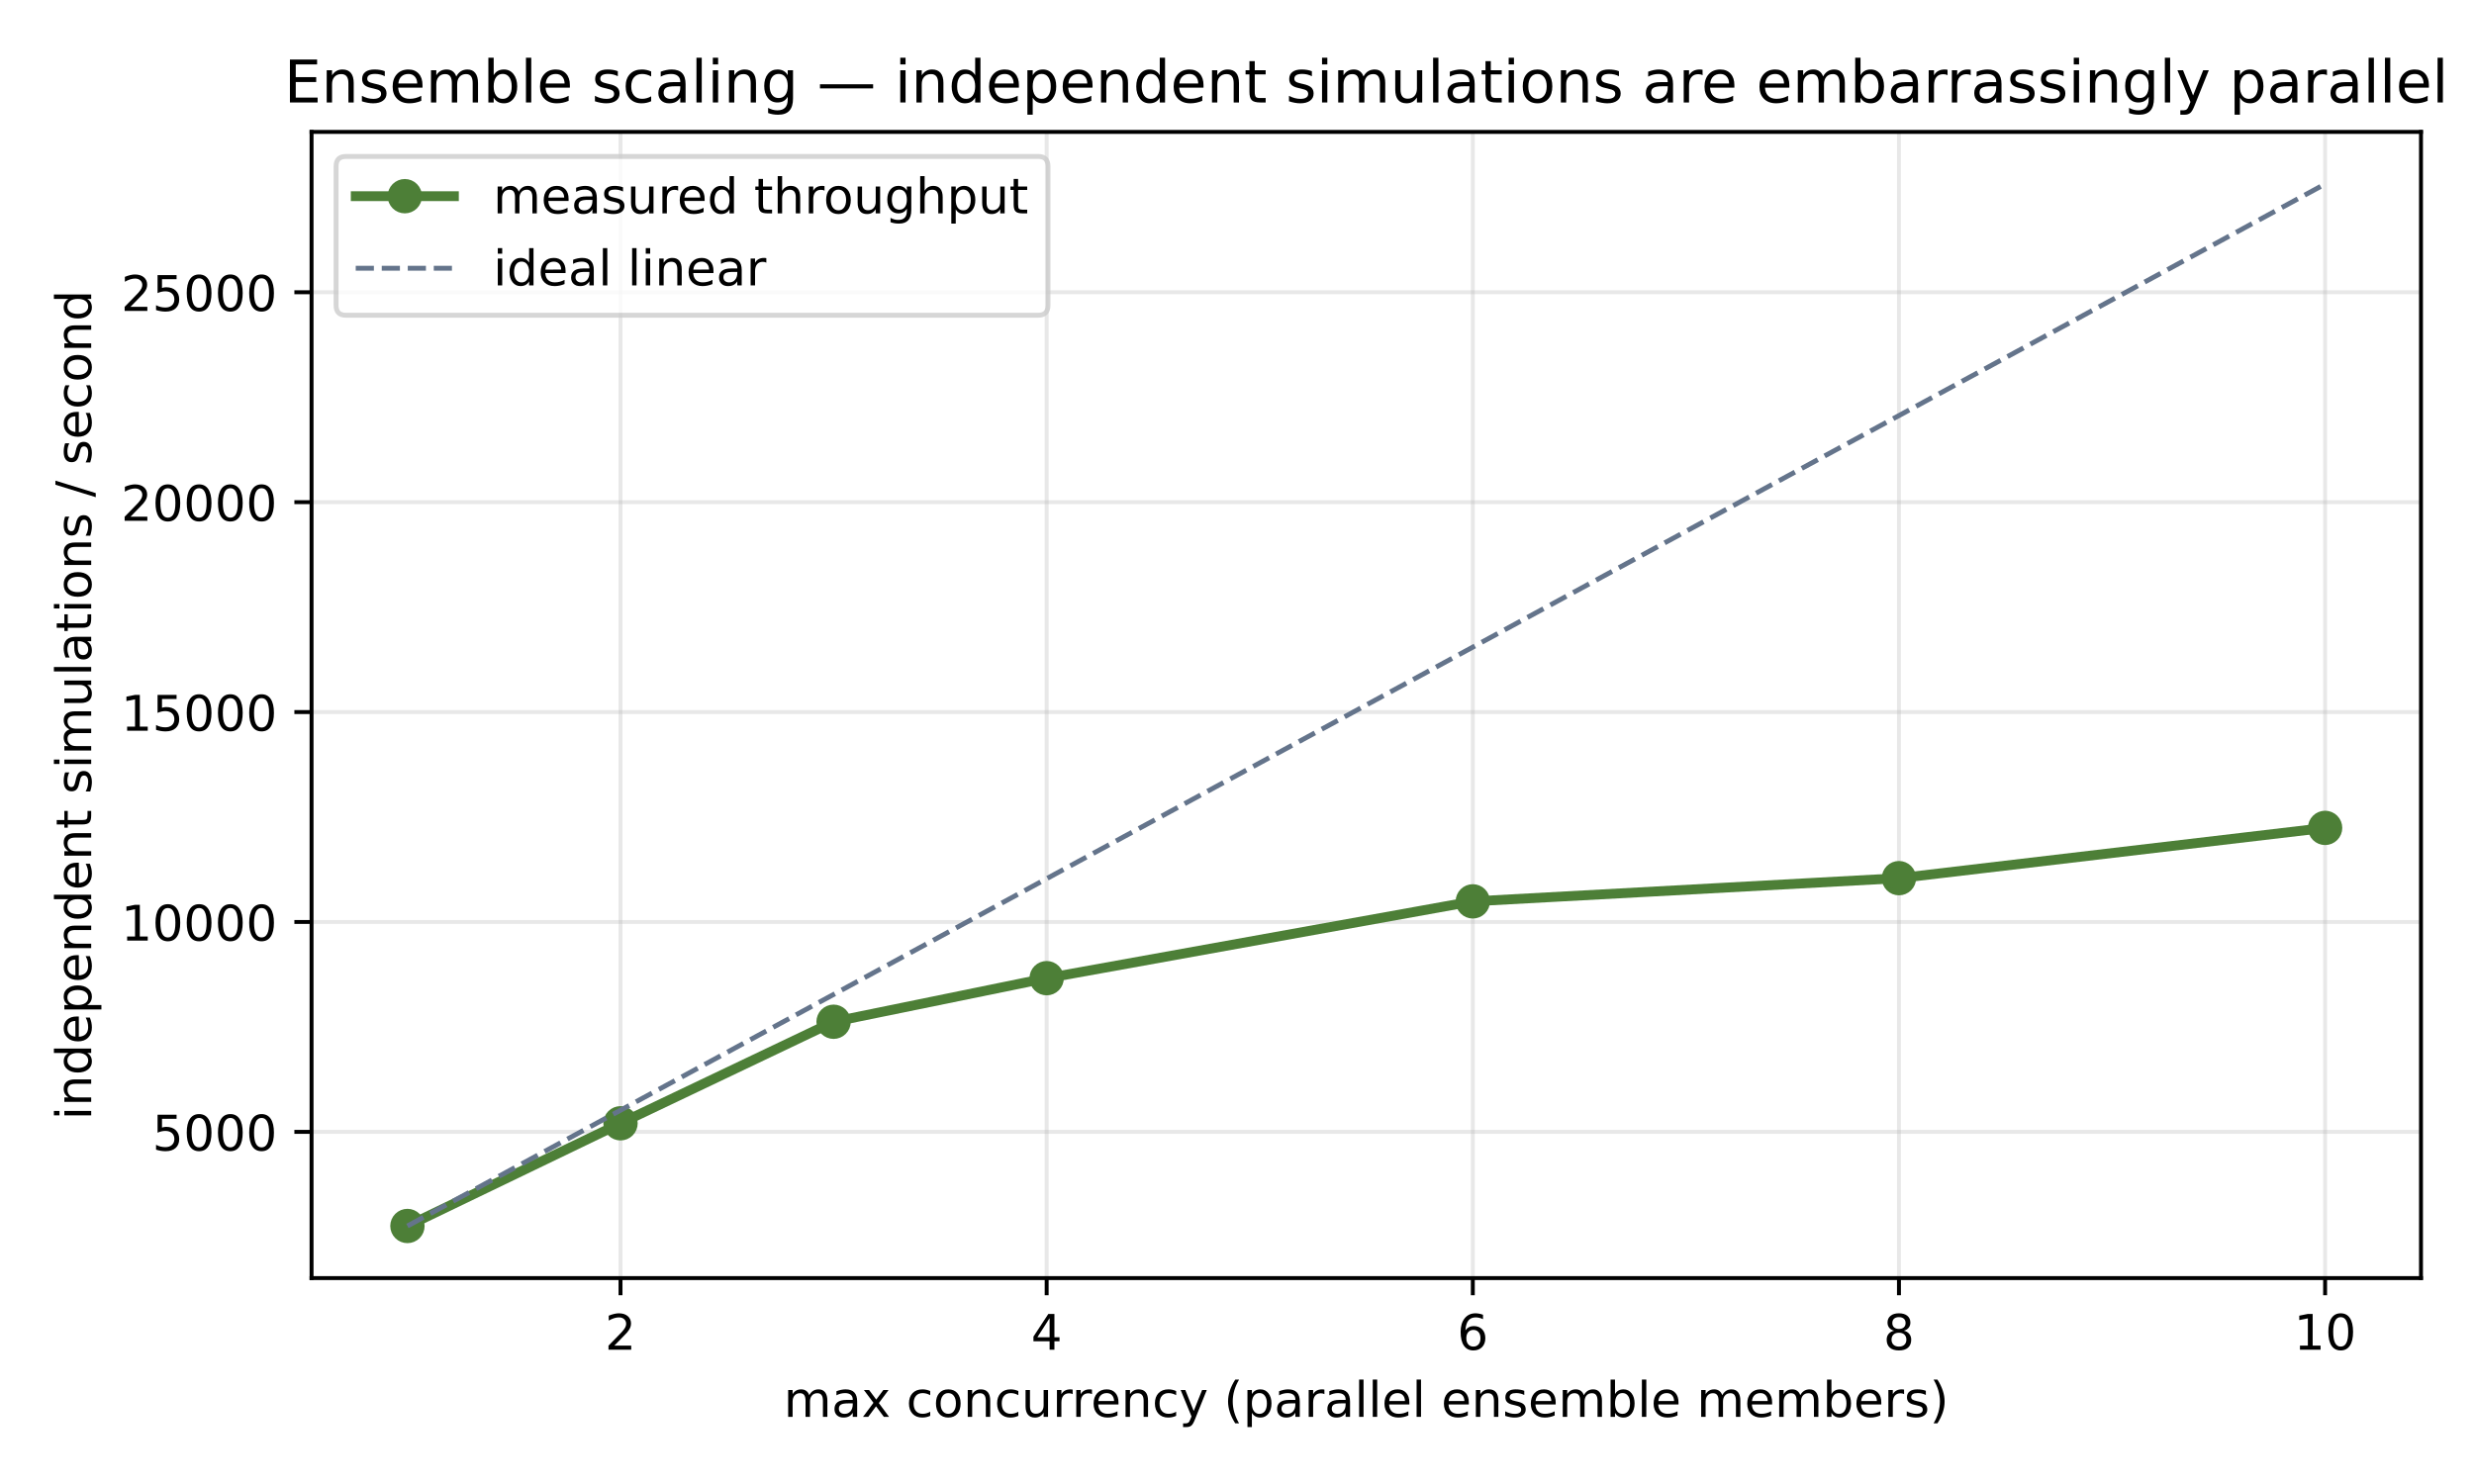
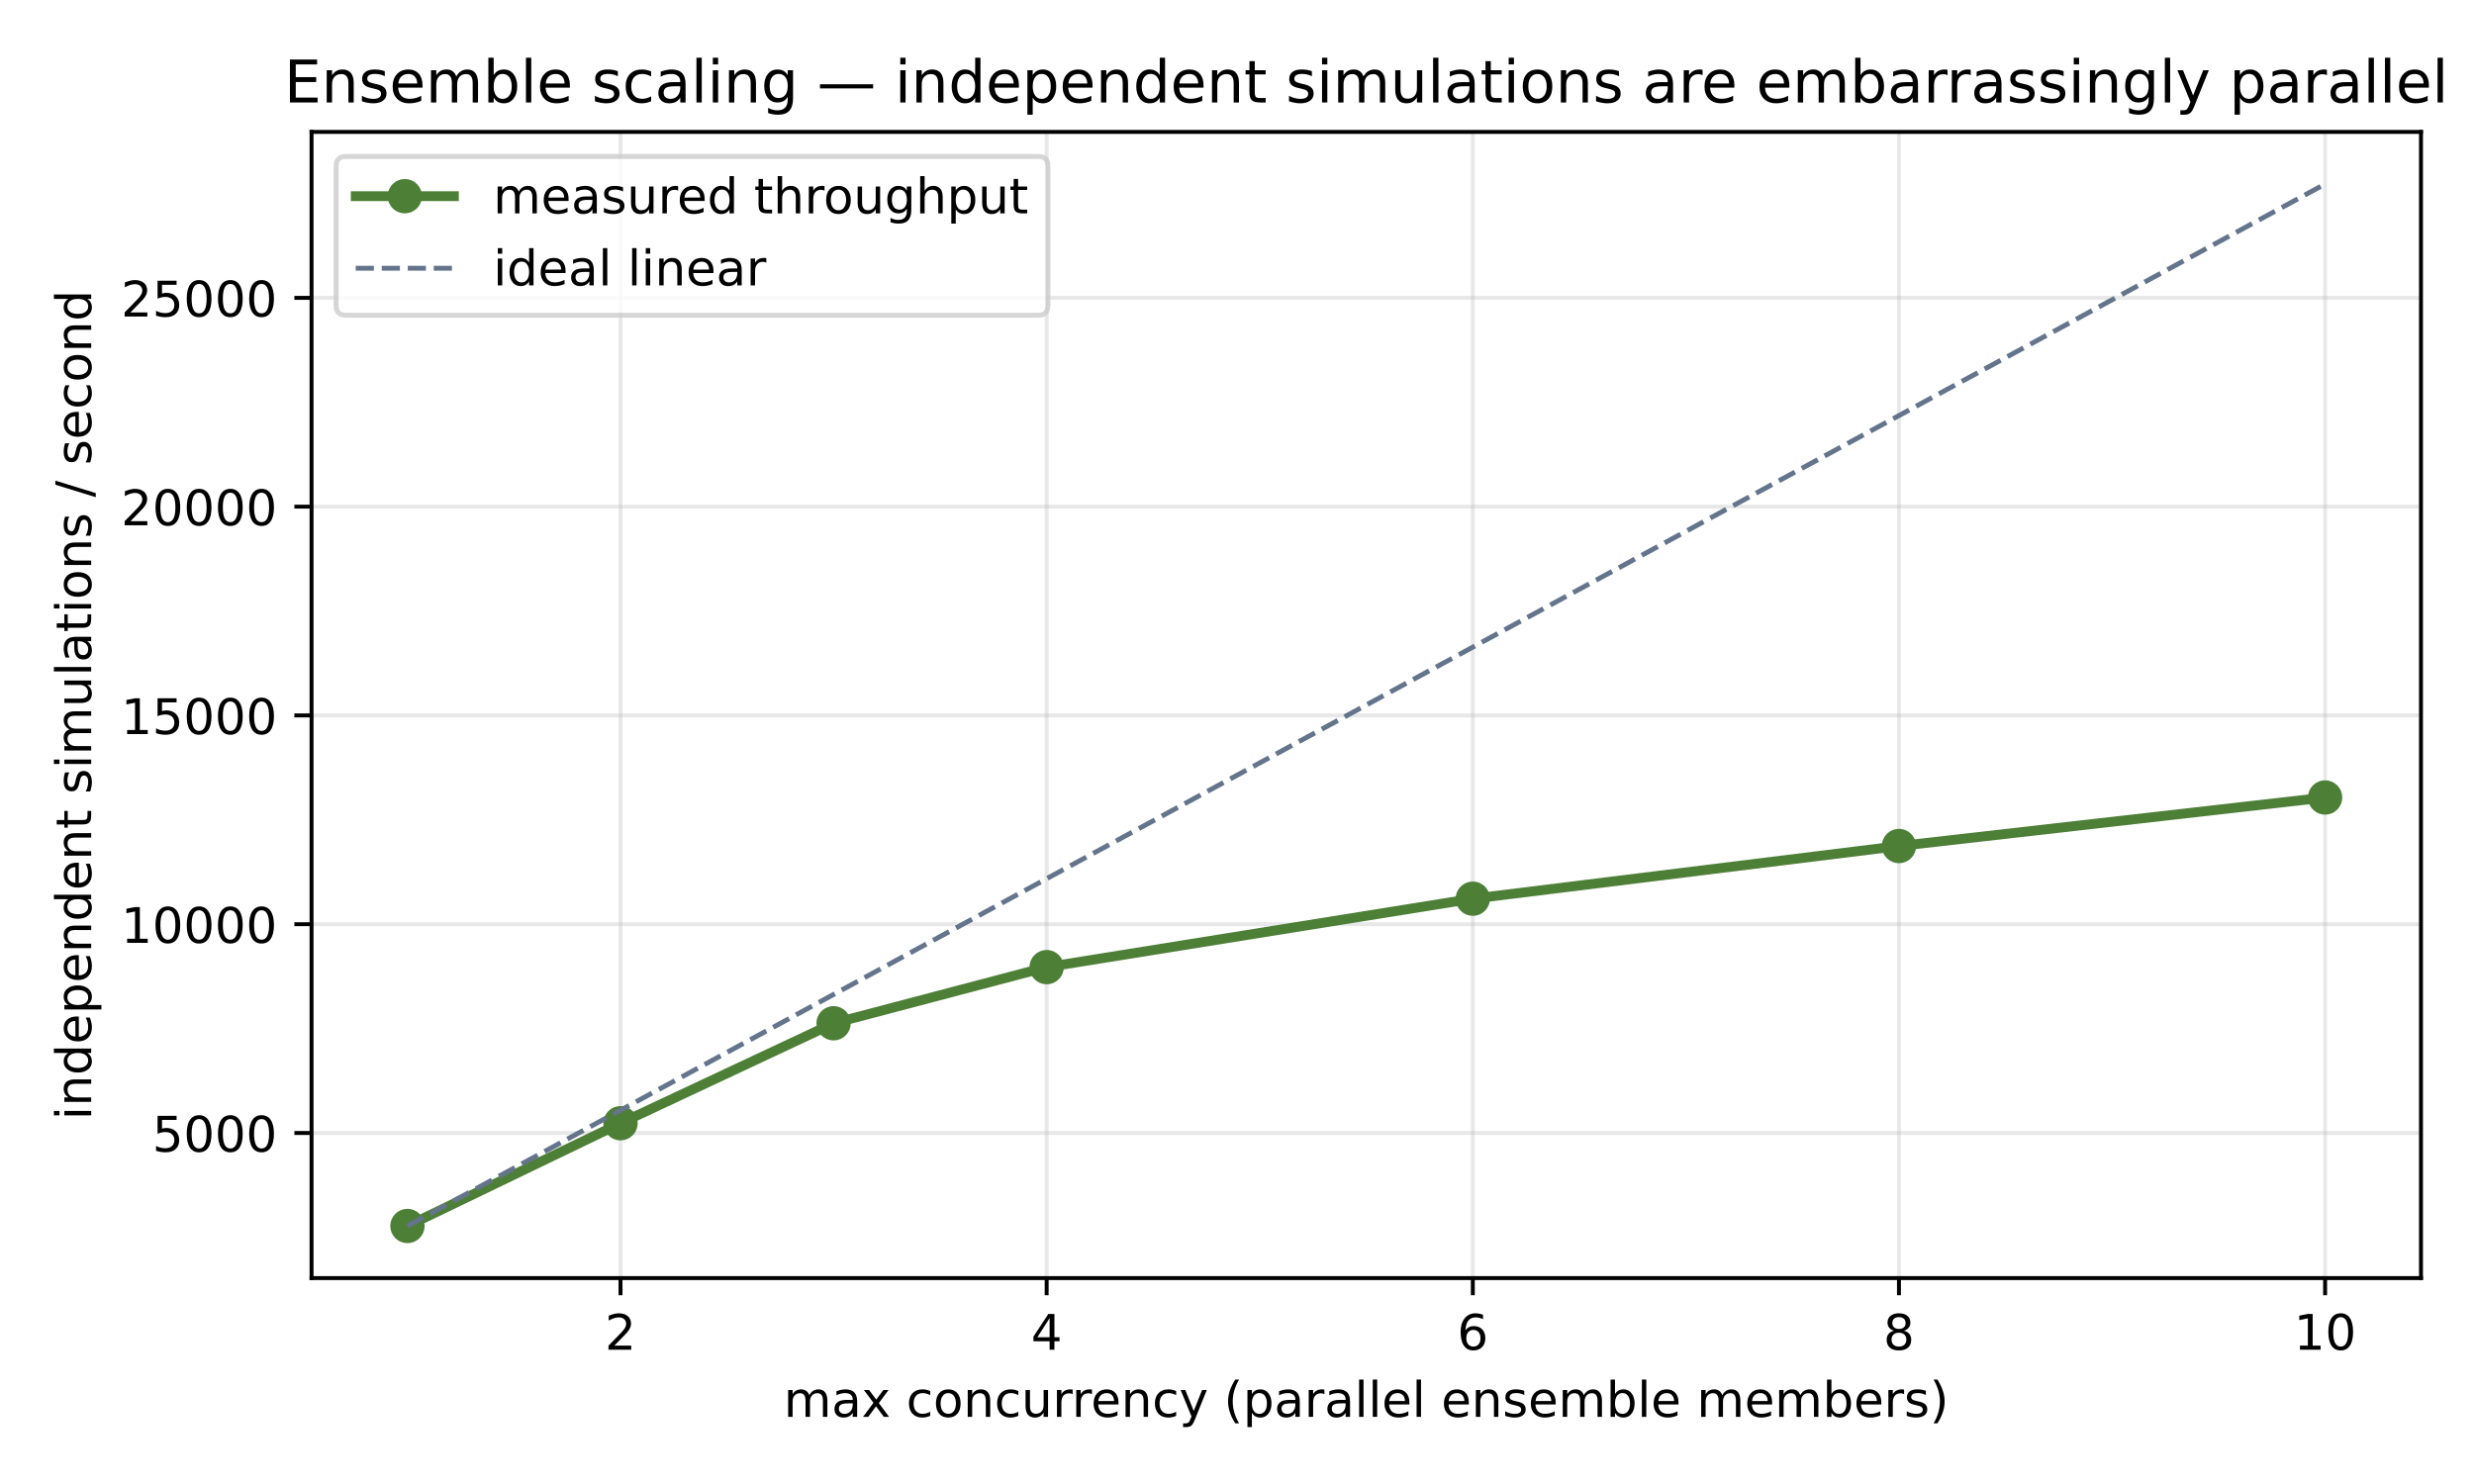
<svg xmlns="http://www.w3.org/2000/svg" xmlns:xlink="http://www.w3.org/1999/xlink" width="504pt" height="302.4pt" viewBox="0 0 504 302.4" version="1.1">
  <defs>
    <style type="text/css">*{stroke-linejoin: round; stroke-linecap: butt}</style>
  </defs>
  <g id="figure_1">
    <g id="patch_1">
      <path d="M 0 302.4  L 504 302.4  L 504 0  L 0 0  z " style="fill: #ffffff" />
    </g>
    <g id="axes_1">
      <g id="patch_2">
        <path d="M 63.47 260.44  L 493.2 260.44  L 493.2 26.88  L 63.47 26.88  z " style="fill: #ffffff" />
      </g>
      <g id="matplotlib.axis_1">
        <g id="xtick_1">
          <g id="line2d_1">
-             <path d="M 126.41 260.44  L 126.41 26.88  " clip-path="url(#p630099ae6f)" style="fill: none; stroke: #b0b0b0; stroke-opacity: 0.3; stroke-width: 0.8; stroke-linecap: square" />
+             <path d="M 126.41 260.44  L 126.41 26.88  " clip-path="url(#pd95db8edc7)" style="fill: none; stroke: #b0b0b0; stroke-opacity: 0.3; stroke-width: 0.8; stroke-linecap: square" />
          </g>
          <g id="line2d_2">
            <defs>
-               <path id="medf7d05202" d="M 0 0  L 0 3.5  " style="stroke: #000000; stroke-width: 0.8" />
+               <path id="m95d7e9eb11" d="M 0 0  L 0 3.5  " style="stroke: #000000; stroke-width: 0.8" />
            </defs>
            <g>
-               <use xlink:href="#medf7d05202" x="126.41" y="260.44" style="stroke: #000000; stroke-width: 0.8" />
+               <use xlink:href="#m95d7e9eb11" x="126.41" y="260.44" style="stroke: #000000; stroke-width: 0.8" />
            </g>
          </g>
          <g id="text_1">
            <g transform="translate(123.229 275.0384) scale(0.1 -0.1)">
              <defs>
                <path id="DejaVuSans-32" d="M 1228 531  L 3431 531  L 3431 0  L 469 0  L 469 531  Q 828 903 1448 1529  Q 2069 2156 2228 2338  Q 2531 2678 2651 2914  Q 2772 3150 2772 3378  Q 2772 3750 2511 3984  Q 2250 4219 1831 4219  Q 1534 4219 1204 4116  Q 875 4013 500 3803  L 500 4441  Q 881 4594 1212 4672  Q 1544 4750 1819 4750  Q 2544 4750 2975 4387  Q 3406 4025 3406 3419  Q 3406 3131 3298 2873  Q 3191 2616 2906 2266  Q 2828 2175 2409 1742  Q 1991 1309 1228 531  z " transform="scale(0.015625)" />
              </defs>
              <use xlink:href="#DejaVuSans-32" />
            </g>
          </g>
        </g>
        <g id="xtick_2">
          <g id="line2d_3">
-             <path d="M 213.224 260.44  L 213.224 26.88  " clip-path="url(#p630099ae6f)" style="fill: none; stroke: #b0b0b0; stroke-opacity: 0.3; stroke-width: 0.8; stroke-linecap: square" />
+             <path d="M 213.224 260.44  L 213.224 26.88  " clip-path="url(#pd95db8edc7)" style="fill: none; stroke: #b0b0b0; stroke-opacity: 0.3; stroke-width: 0.8; stroke-linecap: square" />
          </g>
          <g id="line2d_4">
            <g>
-               <use xlink:href="#medf7d05202" x="213.224" y="260.44" style="stroke: #000000; stroke-width: 0.8" />
+               <use xlink:href="#m95d7e9eb11" x="213.224" y="260.44" style="stroke: #000000; stroke-width: 0.8" />
            </g>
          </g>
          <g id="text_2">
            <g transform="translate(210.0431 275.0384) scale(0.1 -0.1)">
              <defs>
                <path id="DejaVuSans-34" d="M 2419 4116  L 825 1625  L 2419 1625  L 2419 4116  z M 2253 4666  L 3047 4666  L 3047 1625  L 3713 1625  L 3713 1100  L 3047 1100  L 3047 0  L 2419 0  L 2419 1100  L 313 1100  L 313 1709  L 2253 4666  z " transform="scale(0.015625)" />
              </defs>
              <use xlink:href="#DejaVuSans-34" />
            </g>
          </g>
        </g>
        <g id="xtick_3">
          <g id="line2d_5">
-             <path d="M 300.039 260.44  L 300.039 26.88  " clip-path="url(#p630099ae6f)" style="fill: none; stroke: #b0b0b0; stroke-opacity: 0.3; stroke-width: 0.8; stroke-linecap: square" />
+             <path d="M 300.039 260.44  L 300.039 26.88  " clip-path="url(#pd95db8edc7)" style="fill: none; stroke: #b0b0b0; stroke-opacity: 0.3; stroke-width: 0.8; stroke-linecap: square" />
          </g>
          <g id="line2d_6">
            <g>
-               <use xlink:href="#medf7d05202" x="300.039" y="260.44" style="stroke: #000000; stroke-width: 0.8" />
+               <use xlink:href="#m95d7e9eb11" x="300.039" y="260.44" style="stroke: #000000; stroke-width: 0.8" />
            </g>
          </g>
          <g id="text_3">
            <g transform="translate(296.8573 275.0384) scale(0.1 -0.1)">
              <defs>
                <path id="DejaVuSans-36" d="M 2113 2584  Q 1688 2584 1439 2293  Q 1191 2003 1191 1497  Q 1191 994 1439 701  Q 1688 409 2113 409  Q 2538 409 2786 701  Q 3034 994 3034 1497  Q 3034 2003 2786 2293  Q 2538 2584 2113 2584  z M 3366 4563  L 3366 3988  Q 3128 4100 2886 4159  Q 2644 4219 2406 4219  Q 1781 4219 1451 3797  Q 1122 3375 1075 2522  Q 1259 2794 1537 2939  Q 1816 3084 2150 3084  Q 2853 3084 3261 2657  Q 3669 2231 3669 1497  Q 3669 778 3244 343  Q 2819 -91 2113 -91  Q 1303 -91 875 529  Q 447 1150 447 2328  Q 447 3434 972 4092  Q 1497 4750 2381 4750  Q 2619 4750 2861 4703  Q 3103 4656 3366 4563  z " transform="scale(0.015625)" />
              </defs>
              <use xlink:href="#DejaVuSans-36" />
            </g>
          </g>
        </g>
        <g id="xtick_4">
          <g id="line2d_7">
-             <path d="M 386.853 260.44  L 386.853 26.88  " clip-path="url(#p630099ae6f)" style="fill: none; stroke: #b0b0b0; stroke-opacity: 0.3; stroke-width: 0.8; stroke-linecap: square" />
+             <path d="M 386.853 260.44  L 386.853 26.88  " clip-path="url(#pd95db8edc7)" style="fill: none; stroke: #b0b0b0; stroke-opacity: 0.3; stroke-width: 0.8; stroke-linecap: square" />
          </g>
          <g id="line2d_8">
            <g>
-               <use xlink:href="#medf7d05202" x="386.853" y="260.44" style="stroke: #000000; stroke-width: 0.8" />
+               <use xlink:href="#m95d7e9eb11" x="386.853" y="260.44" style="stroke: #000000; stroke-width: 0.8" />
            </g>
          </g>
          <g id="text_4">
            <g transform="translate(383.6714 275.0384) scale(0.1 -0.1)">
              <defs>
                <path id="DejaVuSans-38" d="M 2034 2216  Q 1584 2216 1326 1975  Q 1069 1734 1069 1313  Q 1069 891 1326 650  Q 1584 409 2034 409  Q 2484 409 2743 651  Q 3003 894 3003 1313  Q 3003 1734 2745 1975  Q 2488 2216 2034 2216  z M 1403 2484  Q 997 2584 770 2862  Q 544 3141 544 3541  Q 544 4100 942 4425  Q 1341 4750 2034 4750  Q 2731 4750 3128 4425  Q 3525 4100 3525 3541  Q 3525 3141 3298 2862  Q 3072 2584 2669 2484  Q 3125 2378 3379 2068  Q 3634 1759 3634 1313  Q 3634 634 3220 271  Q 2806 -91 2034 -91  Q 1263 -91 848 271  Q 434 634 434 1313  Q 434 1759 690 2068  Q 947 2378 1403 2484  z M 1172 3481  Q 1172 3119 1398 2916  Q 1625 2713 2034 2713  Q 2441 2713 2670 2916  Q 2900 3119 2900 3481  Q 2900 3844 2670 4047  Q 2441 4250 2034 4250  Q 1625 4250 1398 4047  Q 1172 3844 1172 3481  z " transform="scale(0.015625)" />
              </defs>
              <use xlink:href="#DejaVuSans-38" />
            </g>
          </g>
        </g>
        <g id="xtick_5">
          <g id="line2d_9">
-             <path d="M 473.667 260.44  L 473.667 26.88  " clip-path="url(#p630099ae6f)" style="fill: none; stroke: #b0b0b0; stroke-opacity: 0.3; stroke-width: 0.8; stroke-linecap: square" />
+             <path d="M 473.667 260.44  L 473.667 26.88  " clip-path="url(#pd95db8edc7)" style="fill: none; stroke: #b0b0b0; stroke-opacity: 0.3; stroke-width: 0.8; stroke-linecap: square" />
          </g>
          <g id="line2d_10">
            <g>
-               <use xlink:href="#medf7d05202" x="473.667" y="260.44" style="stroke: #000000; stroke-width: 0.8" />
+               <use xlink:href="#m95d7e9eb11" x="473.667" y="260.44" style="stroke: #000000; stroke-width: 0.8" />
            </g>
          </g>
          <g id="text_5">
            <g transform="translate(467.3043 275.0384) scale(0.1 -0.1)">
              <defs>
                <path id="DejaVuSans-31" d="M 794 531  L 1825 531  L 1825 4091  L 703 3866  L 703 4441  L 1819 4666  L 2450 4666  L 2450 531  L 3481 531  L 3481 0  L 794 0  L 794 531  z " transform="scale(0.015625)" />
                <path id="DejaVuSans-30" d="M 2034 4250  Q 1547 4250 1301 3770  Q 1056 3291 1056 2328  Q 1056 1369 1301 889  Q 1547 409 2034 409  Q 2525 409 2770 889  Q 3016 1369 3016 2328  Q 3016 3291 2770 3770  Q 2525 4250 2034 4250  z M 2034 4750  Q 2819 4750 3233 4129  Q 3647 3509 3647 2328  Q 3647 1150 3233 529  Q 2819 -91 2034 -91  Q 1250 -91 836 529  Q 422 1150 422 2328  Q 422 3509 836 4129  Q 1250 4750 2034 4750  z " transform="scale(0.015625)" />
              </defs>
              <use xlink:href="#DejaVuSans-31" />
              <use xlink:href="#DejaVuSans-30" transform="translate(63.62305 0)" />
            </g>
          </g>
        </g>
        <g id="text_6">
          <g transform="translate(159.6569 288.7166) scale(0.1 -0.1)">
            <defs>
              <path id="DejaVuSans-6d" d="M 3328 2828  Q 3544 3216 3844 3400  Q 4144 3584 4550 3584  Q 5097 3584 5394 3201  Q 5691 2819 5691 2113  L 5691 0  L 5113 0  L 5113 2094  Q 5113 2597 4934 2840  Q 4756 3084 4391 3084  Q 3944 3084 3684 2787  Q 3425 2491 3425 1978  L 3425 0  L 2847 0  L 2847 2094  Q 2847 2600 2669 2842  Q 2491 3084 2119 3084  Q 1678 3084 1418 2786  Q 1159 2488 1159 1978  L 1159 0  L 581 0  L 581 3500  L 1159 3500  L 1159 2956  Q 1356 3278 1631 3431  Q 1906 3584 2284 3584  Q 2666 3584 2933 3390  Q 3200 3197 3328 2828  z " transform="scale(0.015625)" />
              <path id="DejaVuSans-61" d="M 2194 1759  Q 1497 1759 1228 1600  Q 959 1441 959 1056  Q 959 750 1161 570  Q 1363 391 1709 391  Q 2188 391 2477 730  Q 2766 1069 2766 1631  L 2766 1759  L 2194 1759  z M 3341 1997  L 3341 0  L 2766 0  L 2766 531  Q 2569 213 2275 61  Q 1981 -91 1556 -91  Q 1019 -91 701 211  Q 384 513 384 1019  Q 384 1609 779 1909  Q 1175 2209 1959 2209  L 2766 2209  L 2766 2266  Q 2766 2663 2505 2880  Q 2244 3097 1772 3097  Q 1472 3097 1187 3025  Q 903 2953 641 2809  L 641 3341  Q 956 3463 1253 3523  Q 1550 3584 1831 3584  Q 2591 3584 2966 3190  Q 3341 2797 3341 1997  z " transform="scale(0.015625)" />
              <path id="DejaVuSans-78" d="M 3513 3500  L 2247 1797  L 3578 0  L 2900 0  L 1881 1375  L 863 0  L 184 0  L 1544 1831  L 300 3500  L 978 3500  L 1906 2253  L 2834 3500  L 3513 3500  z " transform="scale(0.015625)" />
              <path id="DejaVuSans-20" transform="scale(0.015625)" />
              <path id="DejaVuSans-63" d="M 3122 3366  L 3122 2828  Q 2878 2963 2633 3030  Q 2388 3097 2138 3097  Q 1578 3097 1268 2742  Q 959 2388 959 1747  Q 959 1106 1268 751  Q 1578 397 2138 397  Q 2388 397 2633 464  Q 2878 531 3122 666  L 3122 134  Q 2881 22 2623 -34  Q 2366 -91 2075 -91  Q 1284 -91 818 406  Q 353 903 353 1747  Q 353 2603 823 3093  Q 1294 3584 2113 3584  Q 2378 3584 2631 3529  Q 2884 3475 3122 3366  z " transform="scale(0.015625)" />
              <path id="DejaVuSans-6f" d="M 1959 3097  Q 1497 3097 1228 2736  Q 959 2375 959 1747  Q 959 1119 1226 758  Q 1494 397 1959 397  Q 2419 397 2687 759  Q 2956 1122 2956 1747  Q 2956 2369 2687 2733  Q 2419 3097 1959 3097  z M 1959 3584  Q 2709 3584 3137 3096  Q 3566 2609 3566 1747  Q 3566 888 3137 398  Q 2709 -91 1959 -91  Q 1206 -91 779 398  Q 353 888 353 1747  Q 353 2609 779 3096  Q 1206 3584 1959 3584  z " transform="scale(0.015625)" />
              <path id="DejaVuSans-6e" d="M 3513 2113  L 3513 0  L 2938 0  L 2938 2094  Q 2938 2591 2744 2837  Q 2550 3084 2163 3084  Q 1697 3084 1428 2787  Q 1159 2491 1159 1978  L 1159 0  L 581 0  L 581 3500  L 1159 3500  L 1159 2956  Q 1366 3272 1645 3428  Q 1925 3584 2291 3584  Q 2894 3584 3203 3211  Q 3513 2838 3513 2113  z " transform="scale(0.015625)" />
              <path id="DejaVuSans-75" d="M 544 1381  L 544 3500  L 1119 3500  L 1119 1403  Q 1119 906 1312 657  Q 1506 409 1894 409  Q 2359 409 2629 706  Q 2900 1003 2900 1516  L 2900 3500  L 3475 3500  L 3475 0  L 2900 0  L 2900 538  Q 2691 219 2414 64  Q 2138 -91 1772 -91  Q 1169 -91 856 284  Q 544 659 544 1381  z M 1991 3584  L 1991 3584  z " transform="scale(0.015625)" />
              <path id="DejaVuSans-72" d="M 2631 2963  Q 2534 3019 2420 3045  Q 2306 3072 2169 3072  Q 1681 3072 1420 2755  Q 1159 2438 1159 1844  L 1159 0  L 581 0  L 581 3500  L 1159 3500  L 1159 2956  Q 1341 3275 1631 3429  Q 1922 3584 2338 3584  Q 2397 3584 2469 3576  Q 2541 3569 2628 3553  L 2631 2963  z " transform="scale(0.015625)" />
              <path id="DejaVuSans-65" d="M 3597 1894  L 3597 1613  L 953 1613  Q 991 1019 1311 708  Q 1631 397 2203 397  Q 2534 397 2845 478  Q 3156 559 3463 722  L 3463 178  Q 3153 47 2828 -22  Q 2503 -91 2169 -91  Q 1331 -91 842 396  Q 353 884 353 1716  Q 353 2575 817 3079  Q 1281 3584 2069 3584  Q 2775 3584 3186 3129  Q 3597 2675 3597 1894  z M 3022 2063  Q 3016 2534 2758 2815  Q 2500 3097 2075 3097  Q 1594 3097 1305 2825  Q 1016 2553 972 2059  L 3022 2063  z " transform="scale(0.015625)" />
              <path id="DejaVuSans-79" d="M 2059 -325  Q 1816 -950 1584 -1140  Q 1353 -1331 966 -1331  L 506 -1331  L 506 -850  L 844 -850  Q 1081 -850 1212 -737  Q 1344 -625 1503 -206  L 1606 56  L 191 3500  L 800 3500  L 1894 763  L 2988 3500  L 3597 3500  L 2059 -325  z " transform="scale(0.015625)" />
              <path id="DejaVuSans-28" d="M 1984 4856  Q 1566 4138 1362 3434  Q 1159 2731 1159 2009  Q 1159 1288 1364 580  Q 1569 -128 1984 -844  L 1484 -844  Q 1016 -109 783 600  Q 550 1309 550 2009  Q 550 2706 781 3412  Q 1013 4119 1484 4856  L 1984 4856  z " transform="scale(0.015625)" />
              <path id="DejaVuSans-70" d="M 1159 525  L 1159 -1331  L 581 -1331  L 581 3500  L 1159 3500  L 1159 2969  Q 1341 3281 1617 3432  Q 1894 3584 2278 3584  Q 2916 3584 3314 3078  Q 3713 2572 3713 1747  Q 3713 922 3314 415  Q 2916 -91 2278 -91  Q 1894 -91 1617 61  Q 1341 213 1159 525  z M 3116 1747  Q 3116 2381 2855 2742  Q 2594 3103 2138 3103  Q 1681 3103 1420 2742  Q 1159 2381 1159 1747  Q 1159 1113 1420 752  Q 1681 391 2138 391  Q 2594 391 2855 752  Q 3116 1113 3116 1747  z " transform="scale(0.015625)" />
              <path id="DejaVuSans-6c" d="M 603 4863  L 1178 4863  L 1178 0  L 603 0  L 603 4863  z " transform="scale(0.015625)" />
              <path id="DejaVuSans-73" d="M 2834 3397  L 2834 2853  Q 2591 2978 2328 3040  Q 2066 3103 1784 3103  Q 1356 3103 1142 2972  Q 928 2841 928 2578  Q 928 2378 1081 2264  Q 1234 2150 1697 2047  L 1894 2003  Q 2506 1872 2764 1633  Q 3022 1394 3022 966  Q 3022 478 2636 193  Q 2250 -91 1575 -91  Q 1294 -91 989 -36  Q 684 19 347 128  L 347 722  Q 666 556 975 473  Q 1284 391 1588 391  Q 1994 391 2212 530  Q 2431 669 2431 922  Q 2431 1156 2273 1281  Q 2116 1406 1581 1522  L 1381 1569  Q 847 1681 609 1914  Q 372 2147 372 2553  Q 372 3047 722 3315  Q 1072 3584 1716 3584  Q 2034 3584 2315 3537  Q 2597 3491 2834 3397  z " transform="scale(0.015625)" />
              <path id="DejaVuSans-62" d="M 3116 1747  Q 3116 2381 2855 2742  Q 2594 3103 2138 3103  Q 1681 3103 1420 2742  Q 1159 2381 1159 1747  Q 1159 1113 1420 752  Q 1681 391 2138 391  Q 2594 391 2855 752  Q 3116 1113 3116 1747  z M 1159 2969  Q 1341 3281 1617 3432  Q 1894 3584 2278 3584  Q 2916 3584 3314 3078  Q 3713 2572 3713 1747  Q 3713 922 3314 415  Q 2916 -91 2278 -91  Q 1894 -91 1617 61  Q 1341 213 1159 525  L 1159 0  L 581 0  L 581 4863  L 1159 4863  L 1159 2969  z " transform="scale(0.015625)" />
              <path id="DejaVuSans-29" d="M 513 4856  L 1013 4856  Q 1481 4119 1714 3412  Q 1947 2706 1947 2009  Q 1947 1309 1714 600  Q 1481 -109 1013 -844  L 513 -844  Q 928 -128 1133 580  Q 1338 1288 1338 2009  Q 1338 2731 1133 3434  Q 928 4138 513 4856  z " transform="scale(0.015625)" />
            </defs>
            <use xlink:href="#DejaVuSans-6d" />
            <use xlink:href="#DejaVuSans-61" transform="translate(97.41211 0)" />
            <use xlink:href="#DejaVuSans-78" transform="translate(158.6914 0)" />
            <use xlink:href="#DejaVuSans-20" transform="translate(217.8711 0)" />
            <use xlink:href="#DejaVuSans-63" transform="translate(249.6582 0)" />
            <use xlink:href="#DejaVuSans-6f" transform="translate(304.6387 0)" />
            <use xlink:href="#DejaVuSans-6e" transform="translate(365.8203 0)" />
            <use xlink:href="#DejaVuSans-63" transform="translate(429.1992 0)" />
            <use xlink:href="#DejaVuSans-75" transform="translate(484.1797 0)" />
            <use xlink:href="#DejaVuSans-72" transform="translate(547.5586 0)" />
            <use xlink:href="#DejaVuSans-72" transform="translate(586.9219 0)" />
            <use xlink:href="#DejaVuSans-65" transform="translate(625.7852 0)" />
            <use xlink:href="#DejaVuSans-6e" transform="translate(687.3086 0)" />
            <use xlink:href="#DejaVuSans-63" transform="translate(750.6875 0)" />
            <use xlink:href="#DejaVuSans-79" transform="translate(805.668 0)" />
            <use xlink:href="#DejaVuSans-20" transform="translate(864.8477 0)" />
            <use xlink:href="#DejaVuSans-28" transform="translate(896.6348 0)" />
            <use xlink:href="#DejaVuSans-70" transform="translate(935.6484 0)" />
            <use xlink:href="#DejaVuSans-61" transform="translate(999.125 0)" />
            <use xlink:href="#DejaVuSans-72" transform="translate(1060.404 0)" />
            <use xlink:href="#DejaVuSans-61" transform="translate(1101.518 0)" />
            <use xlink:href="#DejaVuSans-6c" transform="translate(1162.797 0)" />
            <use xlink:href="#DejaVuSans-6c" transform="translate(1190.58 0)" />
            <use xlink:href="#DejaVuSans-65" transform="translate(1218.363 0)" />
            <use xlink:href="#DejaVuSans-6c" transform="translate(1279.887 0)" />
            <use xlink:href="#DejaVuSans-20" transform="translate(1307.67 0)" />
            <use xlink:href="#DejaVuSans-65" transform="translate(1339.457 0)" />
            <use xlink:href="#DejaVuSans-6e" transform="translate(1400.98 0)" />
            <use xlink:href="#DejaVuSans-73" transform="translate(1464.359 0)" />
            <use xlink:href="#DejaVuSans-65" transform="translate(1516.459 0)" />
            <use xlink:href="#DejaVuSans-6d" transform="translate(1577.982 0)" />
            <use xlink:href="#DejaVuSans-62" transform="translate(1675.395 0)" />
            <use xlink:href="#DejaVuSans-6c" transform="translate(1738.871 0)" />
            <use xlink:href="#DejaVuSans-65" transform="translate(1766.654 0)" />
            <use xlink:href="#DejaVuSans-20" transform="translate(1828.178 0)" />
            <use xlink:href="#DejaVuSans-6d" transform="translate(1859.965 0)" />
            <use xlink:href="#DejaVuSans-65" transform="translate(1957.377 0)" />
            <use xlink:href="#DejaVuSans-6d" transform="translate(2018.9 0)" />
            <use xlink:href="#DejaVuSans-62" transform="translate(2116.312 0)" />
            <use xlink:href="#DejaVuSans-65" transform="translate(2179.789 0)" />
            <use xlink:href="#DejaVuSans-72" transform="translate(2241.312 0)" />
            <use xlink:href="#DejaVuSans-73" transform="translate(2282.426 0)" />
            <use xlink:href="#DejaVuSans-29" transform="translate(2334.525 0)" />
          </g>
        </g>
      </g>
      <g id="matplotlib.axis_2">
        <g id="ytick_1">
          <g id="line2d_11">
-             <path d="M 63.47 230.643  L 493.2 230.643  " clip-path="url(#p630099ae6f)" style="fill: none; stroke: #b0b0b0; stroke-opacity: 0.3; stroke-width: 0.8; stroke-linecap: square" />
+             <path d="M 63.47 230.871  L 493.2 230.871  " clip-path="url(#pd95db8edc7)" style="fill: none; stroke: #b0b0b0; stroke-opacity: 0.3; stroke-width: 0.8; stroke-linecap: square" />
          </g>
          <g id="line2d_12">
            <defs>
-               <path id="m314a040d4c" d="M 0 0  L -3.5 0  " style="stroke: #000000; stroke-width: 0.8" />
+               <path id="m97a68e7885" d="M 0 0  L -3.5 0  " style="stroke: #000000; stroke-width: 0.8" />
            </defs>
            <g>
-               <use xlink:href="#m314a040d4c" x="63.47" y="230.643" style="stroke: #000000; stroke-width: 0.8" />
+               <use xlink:href="#m97a68e7885" x="63.47" y="230.871" style="stroke: #000000; stroke-width: 0.8" />
            </g>
          </g>
          <g id="text_7">
-             <g transform="translate(31.02 234.4423) scale(0.1 -0.1)">
+             <g transform="translate(31.02 234.6703) scale(0.1 -0.1)">
              <defs>
                <path id="DejaVuSans-35" d="M 691 4666  L 3169 4666  L 3169 4134  L 1269 4134  L 1269 2991  Q 1406 3038 1543 3061  Q 1681 3084 1819 3084  Q 2600 3084 3056 2656  Q 3513 2228 3513 1497  Q 3513 744 3044 326  Q 2575 -91 1722 -91  Q 1428 -91 1123 -41  Q 819 9 494 109  L 494 744  Q 775 591 1075 516  Q 1375 441 1709 441  Q 2250 441 2565 725  Q 2881 1009 2881 1497  Q 2881 1984 2565 2268  Q 2250 2553 1709 2553  Q 1456 2553 1204 2497  Q 953 2441 691 2322  L 691 4666  z " transform="scale(0.015625)" />
              </defs>
              <use xlink:href="#DejaVuSans-35" />
              <use xlink:href="#DejaVuSans-30" transform="translate(63.62305 0)" />
              <use xlink:href="#DejaVuSans-30" transform="translate(127.2461 0)" />
              <use xlink:href="#DejaVuSans-30" transform="translate(190.8691 0)" />
            </g>
          </g>
        </g>
        <g id="ytick_2">
          <g id="line2d_13">
-             <path d="M 63.47 187.871  L 493.2 187.871  " clip-path="url(#p630099ae6f)" style="fill: none; stroke: #b0b0b0; stroke-opacity: 0.3; stroke-width: 0.8; stroke-linecap: square" />
+             <path d="M 63.47 188.327  L 493.2 188.327  " clip-path="url(#pd95db8edc7)" style="fill: none; stroke: #b0b0b0; stroke-opacity: 0.3; stroke-width: 0.8; stroke-linecap: square" />
          </g>
          <g id="line2d_14">
            <g>
-               <use xlink:href="#m314a040d4c" x="63.47" y="187.871" style="stroke: #000000; stroke-width: 0.8" />
+               <use xlink:href="#m97a68e7885" x="63.47" y="188.327" style="stroke: #000000; stroke-width: 0.8" />
            </g>
          </g>
          <g id="text_8">
-             <g transform="translate(24.6575 191.6698) scale(0.1 -0.1)">
+             <g transform="translate(24.6575 192.1258) scale(0.1 -0.1)">
              <use xlink:href="#DejaVuSans-31" />
              <use xlink:href="#DejaVuSans-30" transform="translate(63.62305 0)" />
              <use xlink:href="#DejaVuSans-30" transform="translate(127.2461 0)" />
              <use xlink:href="#DejaVuSans-30" transform="translate(190.8691 0)" />
              <use xlink:href="#DejaVuSans-30" transform="translate(254.4922 0)" />
            </g>
          </g>
        </g>
        <g id="ytick_3">
          <g id="line2d_15">
-             <path d="M 63.47 145.098  L 493.2 145.098  " clip-path="url(#p630099ae6f)" style="fill: none; stroke: #b0b0b0; stroke-opacity: 0.3; stroke-width: 0.8; stroke-linecap: square" />
+             <path d="M 63.47 145.782  L 493.2 145.782  " clip-path="url(#pd95db8edc7)" style="fill: none; stroke: #b0b0b0; stroke-opacity: 0.3; stroke-width: 0.8; stroke-linecap: square" />
          </g>
          <g id="line2d_16">
            <g>
-               <use xlink:href="#m314a040d4c" x="63.47" y="145.098" style="stroke: #000000; stroke-width: 0.8" />
+               <use xlink:href="#m97a68e7885" x="63.47" y="145.782" style="stroke: #000000; stroke-width: 0.8" />
            </g>
          </g>
          <g id="text_9">
-             <g transform="translate(24.6575 148.8973) scale(0.1 -0.1)">
+             <g transform="translate(24.6575 149.5813) scale(0.1 -0.1)">
              <use xlink:href="#DejaVuSans-31" />
              <use xlink:href="#DejaVuSans-35" transform="translate(63.62305 0)" />
              <use xlink:href="#DejaVuSans-30" transform="translate(127.2461 0)" />
              <use xlink:href="#DejaVuSans-30" transform="translate(190.8691 0)" />
              <use xlink:href="#DejaVuSans-30" transform="translate(254.4922 0)" />
            </g>
          </g>
        </g>
        <g id="ytick_4">
          <g id="line2d_17">
-             <path d="M 63.47 102.326  L 493.2 102.326  " clip-path="url(#p630099ae6f)" style="fill: none; stroke: #b0b0b0; stroke-opacity: 0.3; stroke-width: 0.8; stroke-linecap: square" />
+             <path d="M 63.47 103.238  L 493.2 103.238  " clip-path="url(#pd95db8edc7)" style="fill: none; stroke: #b0b0b0; stroke-opacity: 0.3; stroke-width: 0.8; stroke-linecap: square" />
          </g>
          <g id="line2d_18">
            <g>
-               <use xlink:href="#m314a040d4c" x="63.47" y="102.326" style="stroke: #000000; stroke-width: 0.8" />
+               <use xlink:href="#m97a68e7885" x="63.47" y="103.238" style="stroke: #000000; stroke-width: 0.8" />
            </g>
          </g>
          <g id="text_10">
-             <g transform="translate(24.6575 106.1247) scale(0.1 -0.1)">
+             <g transform="translate(24.6575 107.0369) scale(0.1 -0.1)">
              <use xlink:href="#DejaVuSans-32" />
              <use xlink:href="#DejaVuSans-30" transform="translate(63.62305 0)" />
              <use xlink:href="#DejaVuSans-30" transform="translate(127.2461 0)" />
              <use xlink:href="#DejaVuSans-30" transform="translate(190.8691 0)" />
              <use xlink:href="#DejaVuSans-30" transform="translate(254.4922 0)" />
            </g>
          </g>
        </g>
        <g id="ytick_5">
          <g id="line2d_19">
-             <path d="M 63.47 59.553  L 493.2 59.553  " clip-path="url(#p630099ae6f)" style="fill: none; stroke: #b0b0b0; stroke-opacity: 0.3; stroke-width: 0.8; stroke-linecap: square" />
+             <path d="M 63.47 60.693  L 493.2 60.693  " clip-path="url(#pd95db8edc7)" style="fill: none; stroke: #b0b0b0; stroke-opacity: 0.3; stroke-width: 0.8; stroke-linecap: square" />
          </g>
          <g id="line2d_20">
            <g>
-               <use xlink:href="#m314a040d4c" x="63.47" y="59.553" style="stroke: #000000; stroke-width: 0.8" />
+               <use xlink:href="#m97a68e7885" x="63.47" y="60.693" style="stroke: #000000; stroke-width: 0.8" />
            </g>
          </g>
          <g id="text_11">
-             <g transform="translate(24.6575 63.35224) scale(0.1 -0.1)">
+             <g transform="translate(24.6575 64.49238) scale(0.1 -0.1)">
              <use xlink:href="#DejaVuSans-32" />
              <use xlink:href="#DejaVuSans-35" transform="translate(63.62305 0)" />
              <use xlink:href="#DejaVuSans-30" transform="translate(127.2461 0)" />
              <use xlink:href="#DejaVuSans-30" transform="translate(190.8691 0)" />
              <use xlink:href="#DejaVuSans-30" transform="translate(254.4922 0)" />
            </g>
          </g>
        </g>
        <g id="text_12">
          <g transform="translate(18.57781 228.2202) rotate(-90) scale(0.1 -0.1)">
            <defs>
              <path id="DejaVuSans-69" d="M 603 3500  L 1178 3500  L 1178 0  L 603 0  L 603 3500  z M 603 4863  L 1178 4863  L 1178 4134  L 603 4134  L 603 4863  z " transform="scale(0.015625)" />
              <path id="DejaVuSans-64" d="M 2906 2969  L 2906 4863  L 3481 4863  L 3481 0  L 2906 0  L 2906 525  Q 2725 213 2448 61  Q 2172 -91 1784 -91  Q 1150 -91 751 415  Q 353 922 353 1747  Q 353 2572 751 3078  Q 1150 3584 1784 3584  Q 2172 3584 2448 3432  Q 2725 3281 2906 2969  z M 947 1747  Q 947 1113 1208 752  Q 1469 391 1925 391  Q 2381 391 2643 752  Q 2906 1113 2906 1747  Q 2906 2381 2643 2742  Q 2381 3103 1925 3103  Q 1469 3103 1208 2742  Q 947 2381 947 1747  z " transform="scale(0.015625)" />
              <path id="DejaVuSans-74" d="M 1172 4494  L 1172 3500  L 2356 3500  L 2356 3053  L 1172 3053  L 1172 1153  Q 1172 725 1289 603  Q 1406 481 1766 481  L 2356 481  L 2356 0  L 1766 0  Q 1100 0 847 248  Q 594 497 594 1153  L 594 3053  L 172 3053  L 172 3500  L 594 3500  L 594 4494  L 1172 4494  z " transform="scale(0.015625)" />
              <path id="DejaVuSans-2f" d="M 1625 4666  L 2156 4666  L 531 -594  L 0 -594  L 1625 4666  z " transform="scale(0.015625)" />
            </defs>
            <use xlink:href="#DejaVuSans-69" />
            <use xlink:href="#DejaVuSans-6e" transform="translate(27.7832 0)" />
            <use xlink:href="#DejaVuSans-64" transform="translate(91.16211 0)" />
            <use xlink:href="#DejaVuSans-65" transform="translate(154.6387 0)" />
            <use xlink:href="#DejaVuSans-70" transform="translate(216.1621 0)" />
            <use xlink:href="#DejaVuSans-65" transform="translate(279.6387 0)" />
            <use xlink:href="#DejaVuSans-6e" transform="translate(341.1621 0)" />
            <use xlink:href="#DejaVuSans-64" transform="translate(404.541 0)" />
            <use xlink:href="#DejaVuSans-65" transform="translate(468.0176 0)" />
            <use xlink:href="#DejaVuSans-6e" transform="translate(529.541 0)" />
            <use xlink:href="#DejaVuSans-74" transform="translate(592.9199 0)" />
            <use xlink:href="#DejaVuSans-20" transform="translate(632.1289 0)" />
            <use xlink:href="#DejaVuSans-73" transform="translate(663.916 0)" />
            <use xlink:href="#DejaVuSans-69" transform="translate(716.0156 0)" />
            <use xlink:href="#DejaVuSans-6d" transform="translate(743.7988 0)" />
            <use xlink:href="#DejaVuSans-75" transform="translate(841.2109 0)" />
            <use xlink:href="#DejaVuSans-6c" transform="translate(904.5898 0)" />
            <use xlink:href="#DejaVuSans-61" transform="translate(932.373 0)" />
            <use xlink:href="#DejaVuSans-74" transform="translate(993.6523 0)" />
            <use xlink:href="#DejaVuSans-69" transform="translate(1032.861 0)" />
            <use xlink:href="#DejaVuSans-6f" transform="translate(1060.645 0)" />
            <use xlink:href="#DejaVuSans-6e" transform="translate(1121.826 0)" />
            <use xlink:href="#DejaVuSans-73" transform="translate(1185.205 0)" />
            <use xlink:href="#DejaVuSans-20" transform="translate(1237.305 0)" />
            <use xlink:href="#DejaVuSans-2f" transform="translate(1269.092 0)" />
            <use xlink:href="#DejaVuSans-20" transform="translate(1302.783 0)" />
            <use xlink:href="#DejaVuSans-73" transform="translate(1334.57 0)" />
            <use xlink:href="#DejaVuSans-65" transform="translate(1386.67 0)" />
            <use xlink:href="#DejaVuSans-63" transform="translate(1448.193 0)" />
            <use xlink:href="#DejaVuSans-6f" transform="translate(1503.174 0)" />
            <use xlink:href="#DejaVuSans-6e" transform="translate(1564.355 0)" />
            <use xlink:href="#DejaVuSans-64" transform="translate(1627.734 0)" />
          </g>
        </g>
      </g>
      <g id="line2d_21">
-         <path d="M 83.003 249.824  L 126.41 228.896  L 169.817 208.207  L 213.224 199.325  L 300.039 183.674  L 386.853 178.945  L 473.667 168.703  " clip-path="url(#p630099ae6f)" style="fill: none; stroke: #4d7f37; stroke-width: 2; stroke-linecap: square" />
+         <path d="M 83.003 249.824  L 126.41 228.882  L 169.817 208.516  L 213.224 197.075  L 300.039 183.128  L 386.853 172.4  L 473.667 162.505  " clip-path="url(#pd95db8edc7)" style="fill: none; stroke: #4d7f37; stroke-width: 2; stroke-linecap: square" />
        <defs>
-           <path id="m610e80c64f" d="M 0 3  C 0.796 3 1.559 2.684 2.121 2.121  C 2.684 1.559 3 0.796 3 0  C 3 -0.796 2.684 -1.559 2.121 -2.121  C 1.559 -2.684 0.796 -3 0 -3  C -0.796 -3 -1.559 -2.684 -2.121 -2.121  C -2.684 -1.559 -3 -0.796 -3 0  C -3 0.796 -2.684 1.559 -2.121 2.121  C -1.559 2.684 -0.796 3 0 3  z " style="stroke: #4d7f37" />
+           <path id="m1dc76f2449" d="M 0 3  C 0.796 3 1.559 2.684 2.121 2.121  C 2.684 1.559 3 0.796 3 0  C 3 -0.796 2.684 -1.559 2.121 -2.121  C 1.559 -2.684 0.796 -3 0 -3  C -0.796 -3 -1.559 -2.684 -2.121 -2.121  C -2.684 -1.559 -3 -0.796 -3 0  C -3 0.796 -2.684 1.559 -2.121 2.121  C -1.559 2.684 -0.796 3 0 3  z " style="stroke: #4d7f37" />
        </defs>
-         <g clip-path="url(#p630099ae6f)">
-           <use xlink:href="#m610e80c64f" x="83.003" y="249.824" style="fill: #4d7f37; stroke: #4d7f37" />
-           <use xlink:href="#m610e80c64f" x="126.41" y="228.896" style="fill: #4d7f37; stroke: #4d7f37" />
-           <use xlink:href="#m610e80c64f" x="169.817" y="208.207" style="fill: #4d7f37; stroke: #4d7f37" />
-           <use xlink:href="#m610e80c64f" x="213.224" y="199.325" style="fill: #4d7f37; stroke: #4d7f37" />
-           <use xlink:href="#m610e80c64f" x="300.039" y="183.674" style="fill: #4d7f37; stroke: #4d7f37" />
-           <use xlink:href="#m610e80c64f" x="386.853" y="178.945" style="fill: #4d7f37; stroke: #4d7f37" />
-           <use xlink:href="#m610e80c64f" x="473.667" y="168.703" style="fill: #4d7f37; stroke: #4d7f37" />
+         <g clip-path="url(#pd95db8edc7)">
+           <use xlink:href="#m1dc76f2449" x="83.003" y="249.824" style="fill: #4d7f37; stroke: #4d7f37" />
+           <use xlink:href="#m1dc76f2449" x="126.41" y="228.882" style="fill: #4d7f37; stroke: #4d7f37" />
+           <use xlink:href="#m1dc76f2449" x="169.817" y="208.516" style="fill: #4d7f37; stroke: #4d7f37" />
+           <use xlink:href="#m1dc76f2449" x="213.224" y="197.075" style="fill: #4d7f37; stroke: #4d7f37" />
+           <use xlink:href="#m1dc76f2449" x="300.039" y="183.128" style="fill: #4d7f37; stroke: #4d7f37" />
+           <use xlink:href="#m1dc76f2449" x="386.853" y="172.4" style="fill: #4d7f37; stroke: #4d7f37" />
+           <use xlink:href="#m1dc76f2449" x="473.667" y="162.505" style="fill: #4d7f37; stroke: #4d7f37" />
        </g>
      </g>
      <g id="line2d_22">
-         <path d="M 83.003 249.824  L 126.41 226.232  L 169.817 202.64  L 213.224 179.048  L 300.039 131.864  L 386.853 84.68  L 473.667 37.496  " clip-path="url(#p630099ae6f)" style="fill: none; stroke-dasharray: 3.7,1.6; stroke-dashoffset: 0; stroke: #64748b" />
+         <path d="M 83.003 249.824  L 126.41 226.232  L 169.817 202.64  L 213.224 179.048  L 300.039 131.864  L 386.853 84.68  L 473.667 37.496  " clip-path="url(#pd95db8edc7)" style="fill: none; stroke-dasharray: 3.7,1.6; stroke-dashoffset: 0; stroke: #64748b" />
      </g>
      <g id="patch_3">
        <path d="M 63.47 260.44  L 63.47 26.88  " style="fill: none; stroke: #000000; stroke-width: 0.8; stroke-linejoin: miter; stroke-linecap: square" />
      </g>
      <g id="patch_4">
        <path d="M 493.2 260.44  L 493.2 26.88  " style="fill: none; stroke: #000000; stroke-width: 0.8; stroke-linejoin: miter; stroke-linecap: square" />
      </g>
      <g id="patch_5">
        <path d="M 63.47 260.44  L 493.2 260.44  " style="fill: none; stroke: #000000; stroke-width: 0.8; stroke-linejoin: miter; stroke-linecap: square" />
      </g>
      <g id="patch_6">
        <path d="M 63.47 26.88  L 493.2 26.88  " style="fill: none; stroke: #000000; stroke-width: 0.8; stroke-linejoin: miter; stroke-linecap: square" />
      </g>
      <g id="text_13">
        <g transform="translate(57.88844 20.88) scale(0.12 -0.12)">
          <defs>
            <path id="DejaVuSans-45" d="M 628 4666  L 3578 4666  L 3578 4134  L 1259 4134  L 1259 2753  L 3481 2753  L 3481 2222  L 1259 2222  L 1259 531  L 3634 531  L 3634 0  L 628 0  L 628 4666  z " transform="scale(0.015625)" />
            <path id="DejaVuSans-67" d="M 2906 1791  Q 2906 2416 2648 2759  Q 2391 3103 1925 3103  Q 1463 3103 1205 2759  Q 947 2416 947 1791  Q 947 1169 1205 825  Q 1463 481 1925 481  Q 2391 481 2648 825  Q 2906 1169 2906 1791  z M 3481 434  Q 3481 -459 3084 -895  Q 2688 -1331 1869 -1331  Q 1566 -1331 1297 -1286  Q 1028 -1241 775 -1147  L 775 -588  Q 1028 -725 1275 -790  Q 1522 -856 1778 -856  Q 2344 -856 2625 -561  Q 2906 -266 2906 331  L 2906 616  Q 2728 306 2450 153  Q 2172 0 1784 0  Q 1141 0 747 490  Q 353 981 353 1791  Q 353 2603 747 3093  Q 1141 3584 1784 3584  Q 2172 3584 2450 3431  Q 2728 3278 2906 2969  L 2906 3500  L 3481 3500  L 3481 434  z " transform="scale(0.015625)" />
            <path id="DejaVuSans-2014" d="M 313 1978  L 6088 1978  L 6088 1528  L 313 1528  L 313 1978  z " transform="scale(0.015625)" />
          </defs>
          <use xlink:href="#DejaVuSans-45" />
          <use xlink:href="#DejaVuSans-6e" transform="translate(63.18359 0)" />
          <use xlink:href="#DejaVuSans-73" transform="translate(126.5625 0)" />
          <use xlink:href="#DejaVuSans-65" transform="translate(178.6621 0)" />
          <use xlink:href="#DejaVuSans-6d" transform="translate(240.1855 0)" />
          <use xlink:href="#DejaVuSans-62" transform="translate(337.5977 0)" />
          <use xlink:href="#DejaVuSans-6c" transform="translate(401.0742 0)" />
          <use xlink:href="#DejaVuSans-65" transform="translate(428.8574 0)" />
          <use xlink:href="#DejaVuSans-20" transform="translate(490.3809 0)" />
          <use xlink:href="#DejaVuSans-73" transform="translate(522.168 0)" />
          <use xlink:href="#DejaVuSans-63" transform="translate(574.2676 0)" />
          <use xlink:href="#DejaVuSans-61" transform="translate(629.248 0)" />
          <use xlink:href="#DejaVuSans-6c" transform="translate(690.5273 0)" />
          <use xlink:href="#DejaVuSans-69" transform="translate(718.3105 0)" />
          <use xlink:href="#DejaVuSans-6e" transform="translate(746.0938 0)" />
          <use xlink:href="#DejaVuSans-67" transform="translate(809.4727 0)" />
          <use xlink:href="#DejaVuSans-20" transform="translate(872.9492 0)" />
          <use xlink:href="#DejaVuSans-2014" transform="translate(904.7363 0)" />
          <use xlink:href="#DejaVuSans-20" transform="translate(1004.736 0)" />
          <use xlink:href="#DejaVuSans-69" transform="translate(1036.523 0)" />
          <use xlink:href="#DejaVuSans-6e" transform="translate(1064.307 0)" />
          <use xlink:href="#DejaVuSans-64" transform="translate(1127.686 0)" />
          <use xlink:href="#DejaVuSans-65" transform="translate(1191.162 0)" />
          <use xlink:href="#DejaVuSans-70" transform="translate(1252.686 0)" />
          <use xlink:href="#DejaVuSans-65" transform="translate(1316.162 0)" />
          <use xlink:href="#DejaVuSans-6e" transform="translate(1377.686 0)" />
          <use xlink:href="#DejaVuSans-64" transform="translate(1441.064 0)" />
          <use xlink:href="#DejaVuSans-65" transform="translate(1504.541 0)" />
          <use xlink:href="#DejaVuSans-6e" transform="translate(1566.064 0)" />
          <use xlink:href="#DejaVuSans-74" transform="translate(1629.443 0)" />
          <use xlink:href="#DejaVuSans-20" transform="translate(1668.652 0)" />
          <use xlink:href="#DejaVuSans-73" transform="translate(1700.439 0)" />
          <use xlink:href="#DejaVuSans-69" transform="translate(1752.539 0)" />
          <use xlink:href="#DejaVuSans-6d" transform="translate(1780.322 0)" />
          <use xlink:href="#DejaVuSans-75" transform="translate(1877.734 0)" />
          <use xlink:href="#DejaVuSans-6c" transform="translate(1941.113 0)" />
          <use xlink:href="#DejaVuSans-61" transform="translate(1968.896 0)" />
          <use xlink:href="#DejaVuSans-74" transform="translate(2030.176 0)" />
          <use xlink:href="#DejaVuSans-69" transform="translate(2069.385 0)" />
          <use xlink:href="#DejaVuSans-6f" transform="translate(2097.168 0)" />
          <use xlink:href="#DejaVuSans-6e" transform="translate(2158.35 0)" />
          <use xlink:href="#DejaVuSans-73" transform="translate(2221.729 0)" />
          <use xlink:href="#DejaVuSans-20" transform="translate(2273.828 0)" />
          <use xlink:href="#DejaVuSans-61" transform="translate(2305.615 0)" />
          <use xlink:href="#DejaVuSans-72" transform="translate(2366.895 0)" />
          <use xlink:href="#DejaVuSans-65" transform="translate(2405.758 0)" />
          <use xlink:href="#DejaVuSans-20" transform="translate(2467.281 0)" />
          <use xlink:href="#DejaVuSans-65" transform="translate(2499.068 0)" />
          <use xlink:href="#DejaVuSans-6d" transform="translate(2560.592 0)" />
          <use xlink:href="#DejaVuSans-62" transform="translate(2658.004 0)" />
          <use xlink:href="#DejaVuSans-61" transform="translate(2721.48 0)" />
          <use xlink:href="#DejaVuSans-72" transform="translate(2782.76 0)" />
          <use xlink:href="#DejaVuSans-72" transform="translate(2822.123 0)" />
          <use xlink:href="#DejaVuSans-61" transform="translate(2863.236 0)" />
          <use xlink:href="#DejaVuSans-73" transform="translate(2924.516 0)" />
          <use xlink:href="#DejaVuSans-73" transform="translate(2976.615 0)" />
          <use xlink:href="#DejaVuSans-69" transform="translate(3028.715 0)" />
          <use xlink:href="#DejaVuSans-6e" transform="translate(3056.498 0)" />
          <use xlink:href="#DejaVuSans-67" transform="translate(3119.877 0)" />
          <use xlink:href="#DejaVuSans-6c" transform="translate(3183.354 0)" />
          <use xlink:href="#DejaVuSans-79" transform="translate(3211.137 0)" />
          <use xlink:href="#DejaVuSans-20" transform="translate(3270.316 0)" />
          <use xlink:href="#DejaVuSans-70" transform="translate(3302.104 0)" />
          <use xlink:href="#DejaVuSans-61" transform="translate(3365.58 0)" />
          <use xlink:href="#DejaVuSans-72" transform="translate(3426.859 0)" />
          <use xlink:href="#DejaVuSans-61" transform="translate(3467.973 0)" />
          <use xlink:href="#DejaVuSans-6c" transform="translate(3529.252 0)" />
          <use xlink:href="#DejaVuSans-6c" transform="translate(3557.035 0)" />
          <use xlink:href="#DejaVuSans-65" transform="translate(3584.818 0)" />
          <use xlink:href="#DejaVuSans-6c" transform="translate(3646.342 0)" />
        </g>
      </g>
      <g id="legend_1">
        <g id="patch_7">
          <path d="M 70.47 64.236  L 211.497 64.236  Q 213.497 64.236 213.497 62.236  L 213.497 33.88  Q 213.497 31.88 211.497 31.88  L 70.47 31.88  Q 68.47 31.88 68.47 33.88  L 68.47 62.236  Q 68.47 64.236 70.47 64.236  z " style="fill: #ffffff; opacity: 0.8; stroke: #cccccc; stroke-linejoin: miter" />
        </g>
        <g id="line2d_23">
          <path d="M 72.47 39.978  L 82.47 39.978  L 92.47 39.978  " style="fill: none; stroke: #4d7f37; stroke-width: 2; stroke-linecap: square" />
          <g>
-             <use xlink:href="#m610e80c64f" x="82.47" y="39.978" style="fill: #4d7f37; stroke: #4d7f37" />
+             <use xlink:href="#m1dc76f2449" x="82.47" y="39.978" style="fill: #4d7f37; stroke: #4d7f37" />
          </g>
        </g>
        <g id="text_14">
          <g transform="translate(100.47 43.47844) scale(0.1 -0.1)">
            <defs>
              <path id="DejaVuSans-68" d="M 3513 2113  L 3513 0  L 2938 0  L 2938 2094  Q 2938 2591 2744 2837  Q 2550 3084 2163 3084  Q 1697 3084 1428 2787  Q 1159 2491 1159 1978  L 1159 0  L 581 0  L 581 4863  L 1159 4863  L 1159 2956  Q 1366 3272 1645 3428  Q 1925 3584 2291 3584  Q 2894 3584 3203 3211  Q 3513 2838 3513 2113  z " transform="scale(0.015625)" />
            </defs>
            <use xlink:href="#DejaVuSans-6d" />
            <use xlink:href="#DejaVuSans-65" transform="translate(97.41211 0)" />
            <use xlink:href="#DejaVuSans-61" transform="translate(158.9355 0)" />
            <use xlink:href="#DejaVuSans-73" transform="translate(220.2148 0)" />
            <use xlink:href="#DejaVuSans-75" transform="translate(272.3145 0)" />
            <use xlink:href="#DejaVuSans-72" transform="translate(335.6934 0)" />
            <use xlink:href="#DejaVuSans-65" transform="translate(374.5566 0)" />
            <use xlink:href="#DejaVuSans-64" transform="translate(436.0801 0)" />
            <use xlink:href="#DejaVuSans-20" transform="translate(499.5566 0)" />
            <use xlink:href="#DejaVuSans-74" transform="translate(531.3438 0)" />
            <use xlink:href="#DejaVuSans-68" transform="translate(570.5527 0)" />
            <use xlink:href="#DejaVuSans-72" transform="translate(633.9316 0)" />
            <use xlink:href="#DejaVuSans-6f" transform="translate(672.7949 0)" />
            <use xlink:href="#DejaVuSans-75" transform="translate(733.9766 0)" />
            <use xlink:href="#DejaVuSans-67" transform="translate(797.3555 0)" />
            <use xlink:href="#DejaVuSans-68" transform="translate(860.832 0)" />
            <use xlink:href="#DejaVuSans-70" transform="translate(924.2109 0)" />
            <use xlink:href="#DejaVuSans-75" transform="translate(987.6875 0)" />
            <use xlink:href="#DejaVuSans-74" transform="translate(1051.066 0)" />
          </g>
        </g>
        <g id="line2d_24">
          <path d="M 72.47 54.657  L 82.47 54.657  L 92.47 54.657  " style="fill: none; stroke-dasharray: 3.7,1.6; stroke-dashoffset: 0; stroke: #64748b" />
        </g>
        <g id="text_15">
          <g transform="translate(100.47 58.15656) scale(0.1 -0.1)">
            <use xlink:href="#DejaVuSans-69" />
            <use xlink:href="#DejaVuSans-64" transform="translate(27.7832 0)" />
            <use xlink:href="#DejaVuSans-65" transform="translate(91.25977 0)" />
            <use xlink:href="#DejaVuSans-61" transform="translate(152.7832 0)" />
            <use xlink:href="#DejaVuSans-6c" transform="translate(214.0625 0)" />
            <use xlink:href="#DejaVuSans-20" transform="translate(241.8457 0)" />
            <use xlink:href="#DejaVuSans-6c" transform="translate(273.6328 0)" />
            <use xlink:href="#DejaVuSans-69" transform="translate(301.416 0)" />
            <use xlink:href="#DejaVuSans-6e" transform="translate(329.1992 0)" />
            <use xlink:href="#DejaVuSans-65" transform="translate(392.5781 0)" />
            <use xlink:href="#DejaVuSans-61" transform="translate(454.1016 0)" />
            <use xlink:href="#DejaVuSans-72" transform="translate(515.3809 0)" />
          </g>
        </g>
      </g>
    </g>
  </g>
  <defs>
-     <clipPath id="p630099ae6f">
+     <clipPath id="pd95db8edc7">
      <rect x="63.47" y="26.88" width="429.73" height="233.56" />
    </clipPath>
  </defs>
</svg>
